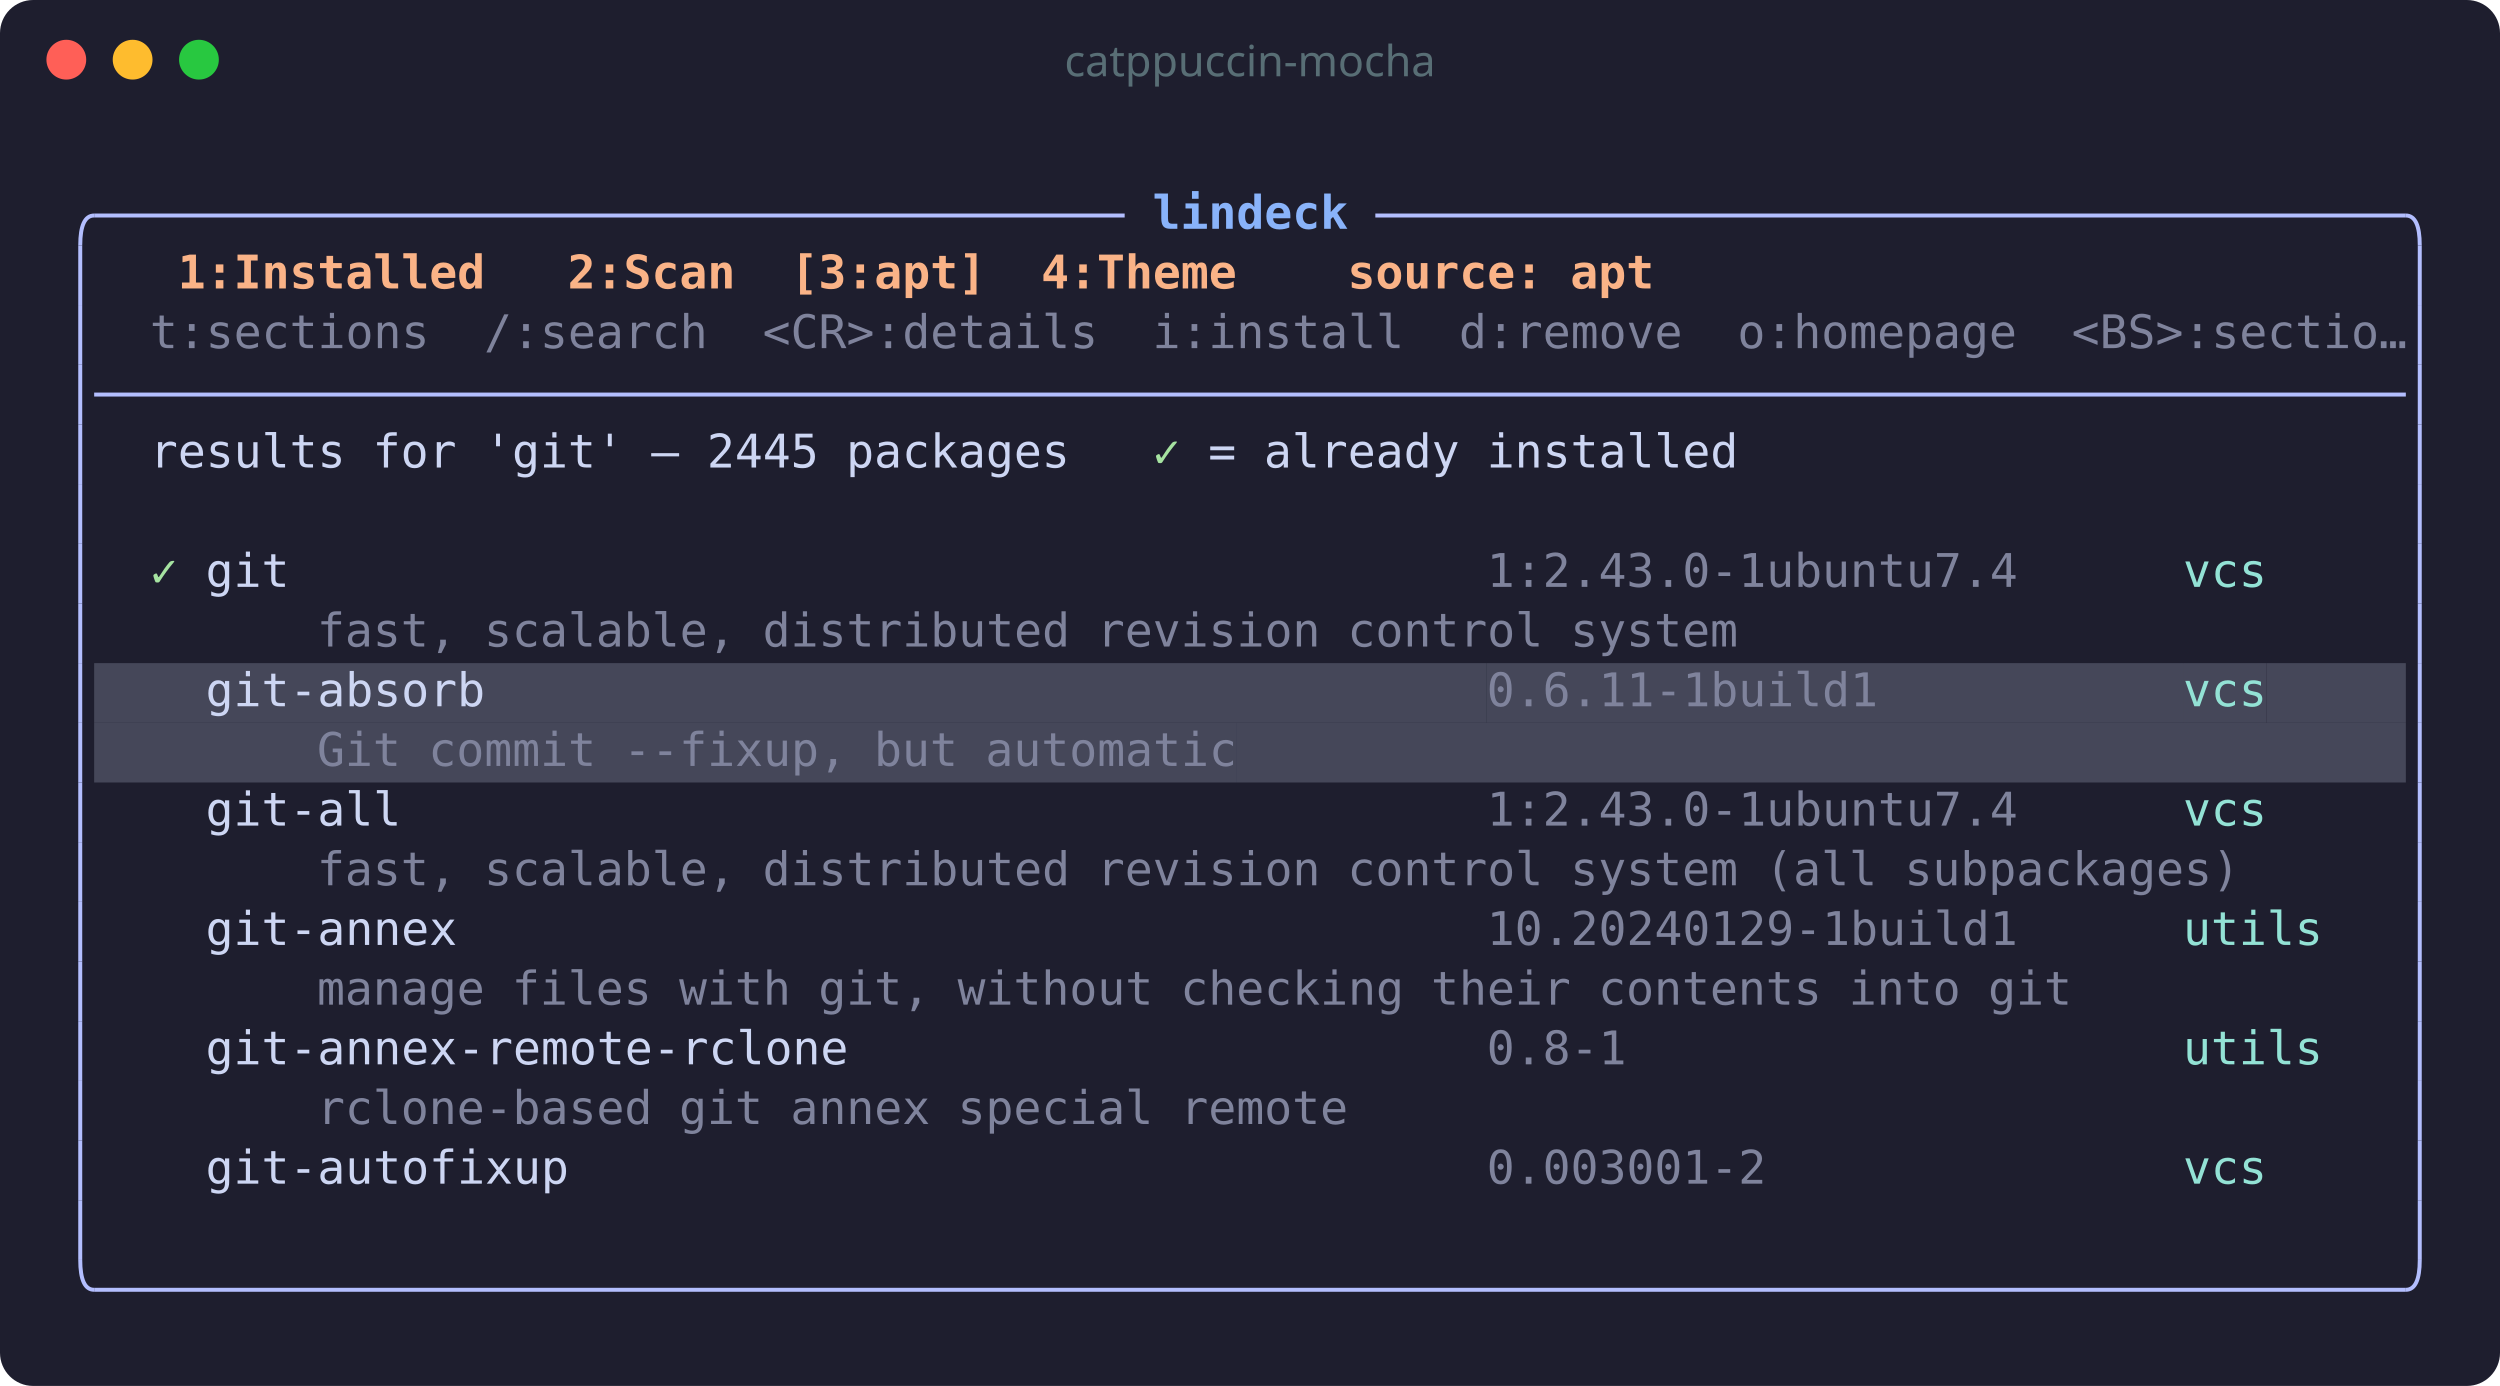
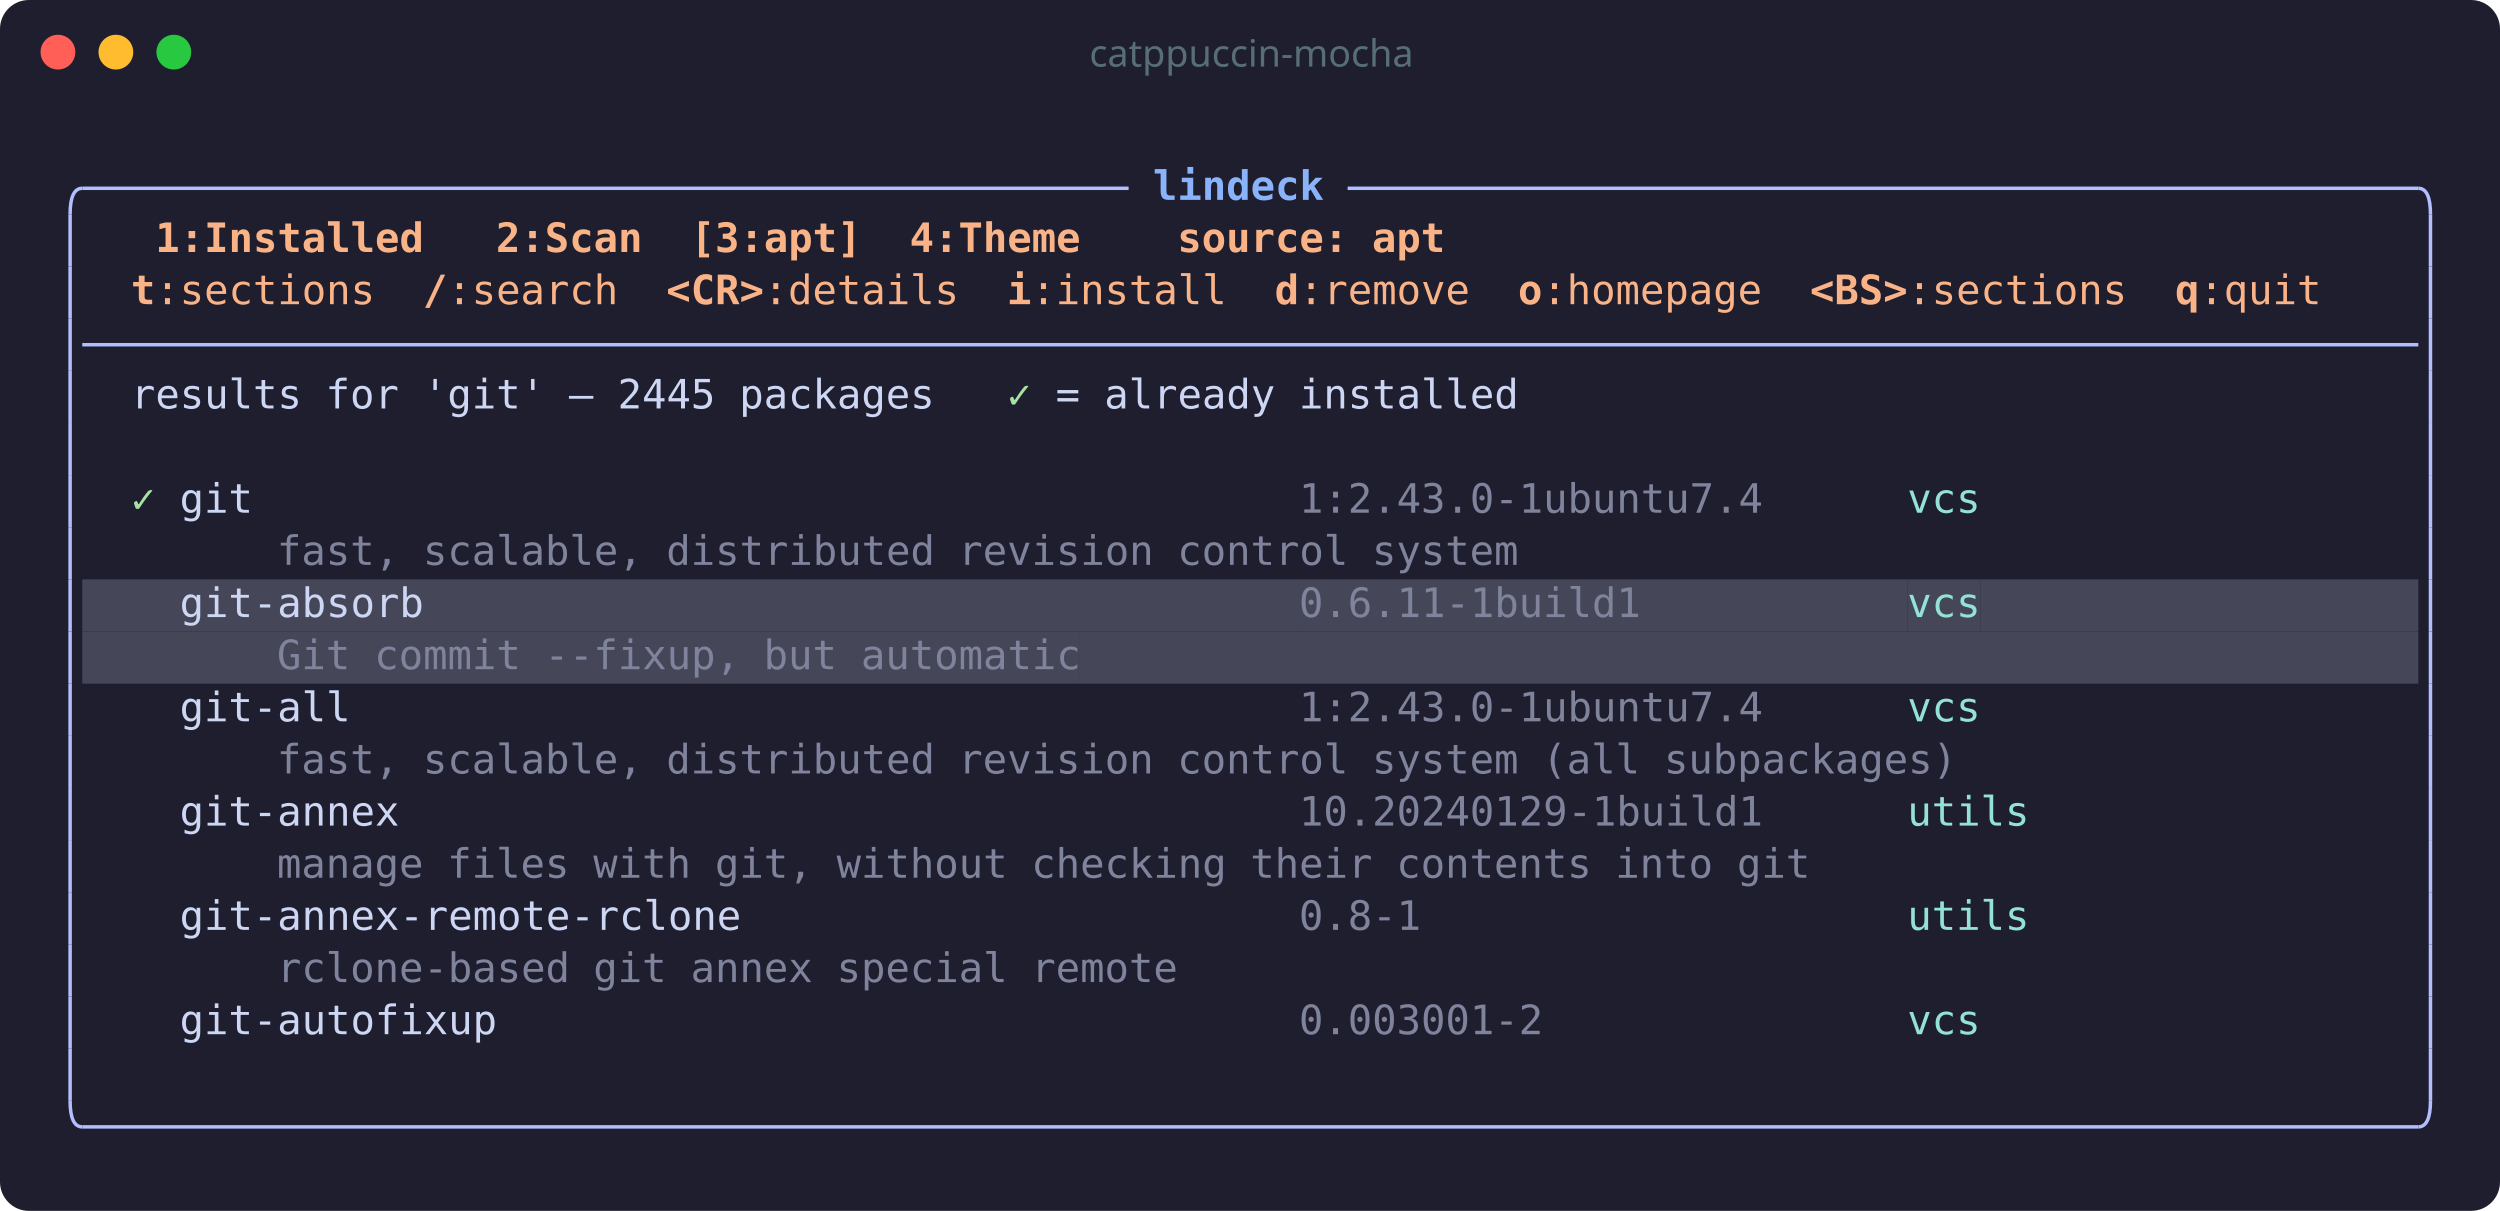
- <svg xmlns="http://www.w3.org/2000/svg" width="754" height="418" viewBox="0 0 754 418">
+ <svg xmlns="http://www.w3.org/2000/svg" width="863" height="418" viewBox="0 0 863 418">
  <rect width="100%" height="100%" rx="10" fill="#1e1e2e" />
  <circle cx="20" cy="18" r="6" fill="#ff5f57" />
  <circle cx="40" cy="18" r="6" fill="#febc2e" />
  <circle cx="60" cy="18" r="6" fill="#28c840" />
-   <text x="377" y="23" fill="#586e75" font-family="ui-sans-serif,system-ui,sans-serif" font-size="13" text-anchor="middle">catppuccin-mocha</text>
+   <text x="432" y="23" fill="#586e75" font-family="ui-sans-serif,system-ui,sans-serif" font-size="13" text-anchor="middle">catppuccin-mocha</text>
  <g font-family="ui-monospace,SFMono-Regular,Menlo,Consolas,'DejaVu Sans Mono',monospace" font-size="14" xml:space="preserve">
    <path d="M28.4,65.0 Q24.2,65.0 24.2,74.0" stroke="#b3befe" stroke-width="1.2" fill="none" />
-     <line x1="28.4" y1="65.0" x2="339.2" y2="65.0" stroke="#b3befe" stroke-width="1.2" fill="none" />
-     <text x="347.6" y="69.0" fill="#89b3fa" font-weight="bold" textLength="58.8" lengthAdjust="spacingAndGlyphs">lindeck</text>
-     <line x1="414.8" y1="65.0" x2="725.6" y2="65.0" stroke="#b3befe" stroke-width="1.2" fill="none" />
-     <path d="M725.6,65.0 Q729.8,65.0 729.8,74.0" stroke="#b3befe" stroke-width="1.2" fill="none" />
+     <line x1="28.4" y1="65.0" x2="389.6" y2="65.0" stroke="#b3befe" stroke-width="1.2" fill="none" />
+     <text x="398.0" y="69.0" fill="#89b3fa" font-weight="bold" textLength="58.8" lengthAdjust="spacingAndGlyphs">lindeck</text>
+     <line x1="465.2" y1="65.0" x2="834.8" y2="65.0" stroke="#b3befe" stroke-width="1.2" fill="none" />
+     <path d="M834.8,65.0 Q839.0,65.0 839.0,74.0" stroke="#b3befe" stroke-width="1.2" fill="none" />
    <line x1="24.2" y1="74.0" x2="24.2" y2="92.0" stroke="#b3befe" stroke-width="1.2" fill="none" />
    <text x="53.6" y="87.0" fill="#fab387" font-weight="bold" textLength="92.4" lengthAdjust="spacingAndGlyphs">1:Installed</text>
    <text x="171.2" y="87.0" fill="#fab387" font-weight="bold" textLength="50.4" lengthAdjust="spacingAndGlyphs">2:Scan</text>
    <text x="238.4" y="87.0" fill="#fab387" font-weight="bold" textLength="58.8" lengthAdjust="spacingAndGlyphs">[3:apt]</text>
    <text x="314.0" y="87.0" fill="#fab387" font-weight="bold" textLength="58.8" lengthAdjust="spacingAndGlyphs">4:Theme</text>
    <text x="406.4" y="87.0" fill="#fab387" font-weight="bold" textLength="58.8" lengthAdjust="spacingAndGlyphs">source:</text>
    <text x="473.6" y="87.0" fill="#fab387" font-weight="bold" textLength="25.2" lengthAdjust="spacingAndGlyphs">apt</text>
-     <line x1="729.8" y1="74.0" x2="729.8" y2="92.0" stroke="#b3befe" stroke-width="1.2" fill="none" />
+     <line x1="839.0" y1="74.0" x2="839.0" y2="92.0" stroke="#b3befe" stroke-width="1.2" fill="none" />
    <line x1="24.2" y1="92.0" x2="24.2" y2="110.0" stroke="#b3befe" stroke-width="1.2" fill="none" />
-     <text x="45.2" y="105.0" fill="#7f839c" textLength="84.0" lengthAdjust="spacingAndGlyphs">t:sections</text>
-     <text x="146.0" y="105.0" fill="#7f839c" textLength="67.2" lengthAdjust="spacingAndGlyphs">/:search</text>
-     <text x="230.0" y="105.0" fill="#7f839c" textLength="100.8" lengthAdjust="spacingAndGlyphs">&lt;CR&gt;:details</text>
-     <text x="347.6" y="105.0" fill="#7f839c" textLength="75.6" lengthAdjust="spacingAndGlyphs">i:install</text>
-     <text x="440.0" y="105.0" fill="#7f839c" textLength="67.2" lengthAdjust="spacingAndGlyphs">d:remove</text>
-     <text x="524.0" y="105.0" fill="#7f839c" textLength="84.0" lengthAdjust="spacingAndGlyphs">o:homepage</text>
-     <text x="624.8" y="105.0" fill="#7f839c" textLength="100.8" lengthAdjust="spacingAndGlyphs">&lt;BS&gt;:sectio…</text>
-     <line x1="729.8" y1="92.0" x2="729.8" y2="110.0" stroke="#b3befe" stroke-width="1.2" fill="none" />
+     <text x="45.2" y="105.0" fill="#fab387" font-weight="bold" textLength="8.4" lengthAdjust="spacingAndGlyphs">t</text>
+     <text x="53.6" y="105.0" fill="#fab387" textLength="75.6" lengthAdjust="spacingAndGlyphs">:sections</text>
+     <text x="146.0" y="105.0" fill="#fab387" font-weight="bold" textLength="8.4" lengthAdjust="spacingAndGlyphs">/</text>
+     <text x="154.4" y="105.0" fill="#fab387" textLength="58.8" lengthAdjust="spacingAndGlyphs">:search</text>
+     <text x="230.0" y="105.0" fill="#fab387" font-weight="bold" textLength="33.6" lengthAdjust="spacingAndGlyphs">&lt;CR&gt;</text>
+     <text x="263.6" y="105.0" fill="#fab387" textLength="67.2" lengthAdjust="spacingAndGlyphs">:details</text>
+     <text x="347.6" y="105.0" fill="#fab387" font-weight="bold" textLength="8.4" lengthAdjust="spacingAndGlyphs">i</text>
+     <text x="356.0" y="105.0" fill="#fab387" textLength="67.2" lengthAdjust="spacingAndGlyphs">:install</text>
+     <text x="440.0" y="105.0" fill="#fab387" font-weight="bold" textLength="8.4" lengthAdjust="spacingAndGlyphs">d</text>
+     <text x="448.4" y="105.0" fill="#fab387" textLength="58.8" lengthAdjust="spacingAndGlyphs">:remove</text>
+     <text x="524.0" y="105.0" fill="#fab387" font-weight="bold" textLength="8.4" lengthAdjust="spacingAndGlyphs">o</text>
+     <text x="532.4" y="105.0" fill="#fab387" textLength="75.6" lengthAdjust="spacingAndGlyphs">:homepage</text>
+     <text x="624.8" y="105.0" fill="#fab387" font-weight="bold" textLength="33.6" lengthAdjust="spacingAndGlyphs">&lt;BS&gt;</text>
+     <text x="658.4" y="105.0" fill="#fab387" textLength="75.6" lengthAdjust="spacingAndGlyphs">:sections</text>
+     <text x="750.8" y="105.0" fill="#fab387" font-weight="bold" textLength="8.4" lengthAdjust="spacingAndGlyphs">q</text>
+     <text x="759.2" y="105.0" fill="#fab387" textLength="42.0" lengthAdjust="spacingAndGlyphs">:quit</text>
+     <line x1="839.0" y1="92.0" x2="839.0" y2="110.0" stroke="#b3befe" stroke-width="1.2" fill="none" />
    <line x1="24.2" y1="110.0" x2="24.2" y2="128.0" stroke="#b3befe" stroke-width="1.2" fill="none" />
-     <line x1="28.4" y1="119.0" x2="725.6" y2="119.0" stroke="#b3befe" stroke-width="1.2" fill="none" />
-     <line x1="729.8" y1="110.0" x2="729.8" y2="128.0" stroke="#b3befe" stroke-width="1.2" fill="none" />
+     <line x1="28.4" y1="119.0" x2="834.8" y2="119.0" stroke="#b3befe" stroke-width="1.2" fill="none" />
+     <line x1="839.0" y1="110.0" x2="839.0" y2="128.0" stroke="#b3befe" stroke-width="1.2" fill="none" />
    <line x1="24.2" y1="128.0" x2="24.2" y2="146.0" stroke="#b3befe" stroke-width="1.2" fill="none" />
    <text x="45.2" y="141.0" fill="#cdd6f3" textLength="58.8" lengthAdjust="spacingAndGlyphs">results</text>
    <text x="112.4" y="141.0" fill="#cdd6f3" textLength="25.2" lengthAdjust="spacingAndGlyphs">for</text>
    <text x="146.0" y="141.0" fill="#cdd6f3" textLength="42.0" lengthAdjust="spacingAndGlyphs">'git'</text>
    <text x="196.4" y="141.0" fill="#cdd6f3" textLength="8.4" lengthAdjust="spacingAndGlyphs">—</text>
    <text x="213.2" y="141.0" fill="#cdd6f3" textLength="33.6" lengthAdjust="spacingAndGlyphs">2445</text>
    <text x="255.2" y="141.0" fill="#cdd6f3" textLength="67.2" lengthAdjust="spacingAndGlyphs">packages</text>
    <text x="347.6" y="141.0" fill="#a6e3a1" textLength="8.4" lengthAdjust="spacingAndGlyphs">✓</text>
    <text x="364.4" y="141.0" fill="#cdd6f3" textLength="8.4" lengthAdjust="spacingAndGlyphs">=</text>
    <text x="381.2" y="141.0" fill="#cdd6f3" textLength="58.8" lengthAdjust="spacingAndGlyphs">already</text>
    <text x="448.4" y="141.0" fill="#cdd6f3" textLength="75.6" lengthAdjust="spacingAndGlyphs">installed</text>
-     <line x1="729.8" y1="128.0" x2="729.8" y2="146.0" stroke="#b3befe" stroke-width="1.2" fill="none" />
+     <line x1="839.0" y1="128.0" x2="839.0" y2="146.0" stroke="#b3befe" stroke-width="1.2" fill="none" />
    <line x1="24.2" y1="146.0" x2="24.2" y2="164.0" stroke="#b3befe" stroke-width="1.2" fill="none" />
-     <line x1="729.8" y1="146.0" x2="729.8" y2="164.0" stroke="#b3befe" stroke-width="1.2" fill="none" />
+     <line x1="839.0" y1="146.0" x2="839.0" y2="164.0" stroke="#b3befe" stroke-width="1.2" fill="none" />
    <line x1="24.2" y1="164.0" x2="24.2" y2="182.0" stroke="#b3befe" stroke-width="1.2" fill="none" />
    <text x="45.2" y="177.0" fill="#a6e3a1" textLength="8.4" lengthAdjust="spacingAndGlyphs">✓</text>
    <text x="62.0" y="177.0" fill="#cdd6f3" textLength="25.2" lengthAdjust="spacingAndGlyphs">git</text>
    <text x="448.4" y="177.0" fill="#7f839c" textLength="159.6" lengthAdjust="spacingAndGlyphs">1:2.43.0-1ubuntu7.4</text>
    <text x="658.4" y="177.0" fill="#93e2d5" textLength="25.2" lengthAdjust="spacingAndGlyphs">vcs</text>
-     <line x1="729.8" y1="164.0" x2="729.8" y2="182.0" stroke="#b3befe" stroke-width="1.2" fill="none" />
+     <line x1="839.0" y1="164.0" x2="839.0" y2="182.0" stroke="#b3befe" stroke-width="1.2" fill="none" />
    <line x1="24.2" y1="182.0" x2="24.2" y2="200.0" stroke="#b3befe" stroke-width="1.2" fill="none" />
    <text x="95.6" y="195.0" fill="#7f839c" textLength="42.0" lengthAdjust="spacingAndGlyphs">fast,</text>
    <text x="146.0" y="195.0" fill="#7f839c" textLength="75.6" lengthAdjust="spacingAndGlyphs">scalable,</text>
    <text x="230.0" y="195.0" fill="#7f839c" textLength="92.4" lengthAdjust="spacingAndGlyphs">distributed</text>
    <text x="330.8" y="195.0" fill="#7f839c" textLength="67.2" lengthAdjust="spacingAndGlyphs">revision</text>
    <text x="406.4" y="195.0" fill="#7f839c" textLength="58.8" lengthAdjust="spacingAndGlyphs">control</text>
    <text x="473.6" y="195.0" fill="#7f839c" textLength="50.4" lengthAdjust="spacingAndGlyphs">system</text>
-     <line x1="729.8" y1="182.0" x2="729.8" y2="200.0" stroke="#b3befe" stroke-width="1.2" fill="none" />
+     <line x1="839.0" y1="182.0" x2="839.0" y2="200.0" stroke="#b3befe" stroke-width="1.2" fill="none" />
    <line x1="24.2" y1="200.0" x2="24.2" y2="218.0" stroke="#b3befe" stroke-width="1.2" fill="none" />
    <rect x="28.4" y="200.0" width="420.0" height="18" fill="#454759" />
    <text x="62.0" y="213.0" fill="#cdd6f3" textLength="84.0" lengthAdjust="spacingAndGlyphs">git-absorb</text>
    <rect x="448.4" y="200.0" width="210.0" height="18" fill="#454759" />
    <text x="448.4" y="213.0" fill="#7f839c" textLength="117.6" lengthAdjust="spacingAndGlyphs">0.6.11-1build1</text>
    <rect x="658.4" y="200.0" width="25.2" height="18" fill="#454759" />
    <text x="658.4" y="213.0" fill="#93e2d5" textLength="25.2" lengthAdjust="spacingAndGlyphs">vcs</text>
-     <rect x="683.6" y="200.0" width="42.0" height="18" fill="#454759" />
-     <line x1="729.8" y1="200.0" x2="729.8" y2="218.0" stroke="#b3befe" stroke-width="1.2" fill="none" />
+     <rect x="683.6" y="200.0" width="151.2" height="18" fill="#454759" />
+     <line x1="839.0" y1="200.0" x2="839.0" y2="218.0" stroke="#b3befe" stroke-width="1.2" fill="none" />
    <line x1="24.2" y1="218.0" x2="24.2" y2="236.0" stroke="#b3befe" stroke-width="1.2" fill="none" />
    <rect x="28.4" y="218.0" width="344.4" height="18" fill="#454759" />
    <text x="95.6" y="231.0" fill="#7f839c" textLength="25.2" lengthAdjust="spacingAndGlyphs">Git</text>
    <text x="129.2" y="231.0" fill="#7f839c" textLength="50.4" lengthAdjust="spacingAndGlyphs">commit</text>
    <text x="188.0" y="231.0" fill="#7f839c" textLength="67.2" lengthAdjust="spacingAndGlyphs">--fixup,</text>
    <text x="263.6" y="231.0" fill="#7f839c" textLength="25.2" lengthAdjust="spacingAndGlyphs">but</text>
    <text x="297.2" y="231.0" fill="#7f839c" textLength="75.6" lengthAdjust="spacingAndGlyphs">automatic</text>
-     <rect x="372.8" y="218.0" width="352.8" height="18" fill="#454759" />
-     <line x1="729.8" y1="218.0" x2="729.8" y2="236.0" stroke="#b3befe" stroke-width="1.2" fill="none" />
+     <rect x="372.8" y="218.0" width="462.0" height="18" fill="#454759" />
+     <line x1="839.0" y1="218.0" x2="839.0" y2="236.0" stroke="#b3befe" stroke-width="1.2" fill="none" />
    <line x1="24.2" y1="236.0" x2="24.2" y2="254.0" stroke="#b3befe" stroke-width="1.2" fill="none" />
    <text x="62.0" y="249.0" fill="#cdd6f3" textLength="58.8" lengthAdjust="spacingAndGlyphs">git-all</text>
    <text x="448.4" y="249.0" fill="#7f839c" textLength="159.6" lengthAdjust="spacingAndGlyphs">1:2.43.0-1ubuntu7.4</text>
    <text x="658.4" y="249.0" fill="#93e2d5" textLength="25.2" lengthAdjust="spacingAndGlyphs">vcs</text>
-     <line x1="729.8" y1="236.0" x2="729.8" y2="254.0" stroke="#b3befe" stroke-width="1.2" fill="none" />
+     <line x1="839.0" y1="236.0" x2="839.0" y2="254.0" stroke="#b3befe" stroke-width="1.2" fill="none" />
    <line x1="24.2" y1="254.0" x2="24.2" y2="272.0" stroke="#b3befe" stroke-width="1.2" fill="none" />
    <text x="95.6" y="267.0" fill="#7f839c" textLength="42.0" lengthAdjust="spacingAndGlyphs">fast,</text>
    <text x="146.0" y="267.0" fill="#7f839c" textLength="75.6" lengthAdjust="spacingAndGlyphs">scalable,</text>
    <text x="230.0" y="267.0" fill="#7f839c" textLength="92.4" lengthAdjust="spacingAndGlyphs">distributed</text>
    <text x="330.8" y="267.0" fill="#7f839c" textLength="67.2" lengthAdjust="spacingAndGlyphs">revision</text>
    <text x="406.4" y="267.0" fill="#7f839c" textLength="58.8" lengthAdjust="spacingAndGlyphs">control</text>
    <text x="473.6" y="267.0" fill="#7f839c" textLength="50.4" lengthAdjust="spacingAndGlyphs">system</text>
    <text x="532.4" y="267.0" fill="#7f839c" textLength="33.6" lengthAdjust="spacingAndGlyphs">(all</text>
    <text x="574.4" y="267.0" fill="#7f839c" textLength="100.8" lengthAdjust="spacingAndGlyphs">subpackages)</text>
-     <line x1="729.8" y1="254.0" x2="729.8" y2="272.0" stroke="#b3befe" stroke-width="1.2" fill="none" />
+     <line x1="839.0" y1="254.0" x2="839.0" y2="272.0" stroke="#b3befe" stroke-width="1.2" fill="none" />
    <line x1="24.2" y1="272.0" x2="24.2" y2="290.0" stroke="#b3befe" stroke-width="1.2" fill="none" />
    <text x="62.0" y="285.0" fill="#cdd6f3" textLength="75.6" lengthAdjust="spacingAndGlyphs">git-annex</text>
    <text x="448.4" y="285.0" fill="#7f839c" textLength="159.6" lengthAdjust="spacingAndGlyphs">10.20240129-1build1</text>
    <text x="658.4" y="285.0" fill="#93e2d5" textLength="42.0" lengthAdjust="spacingAndGlyphs">utils</text>
-     <line x1="729.8" y1="272.0" x2="729.8" y2="290.0" stroke="#b3befe" stroke-width="1.2" fill="none" />
+     <line x1="839.0" y1="272.0" x2="839.0" y2="290.0" stroke="#b3befe" stroke-width="1.2" fill="none" />
    <line x1="24.2" y1="290.0" x2="24.2" y2="308.0" stroke="#b3befe" stroke-width="1.2" fill="none" />
    <text x="95.6" y="303.0" fill="#7f839c" textLength="50.4" lengthAdjust="spacingAndGlyphs">manage</text>
    <text x="154.4" y="303.0" fill="#7f839c" textLength="42.0" lengthAdjust="spacingAndGlyphs">files</text>
    <text x="204.8" y="303.0" fill="#7f839c" textLength="33.6" lengthAdjust="spacingAndGlyphs">with</text>
    <text x="246.8" y="303.0" fill="#7f839c" textLength="33.6" lengthAdjust="spacingAndGlyphs">git,</text>
    <text x="288.8" y="303.0" fill="#7f839c" textLength="58.8" lengthAdjust="spacingAndGlyphs">without</text>
    <text x="356.0" y="303.0" fill="#7f839c" textLength="67.2" lengthAdjust="spacingAndGlyphs">checking</text>
    <text x="431.6" y="303.0" fill="#7f839c" textLength="42.0" lengthAdjust="spacingAndGlyphs">their</text>
    <text x="482.0" y="303.0" fill="#7f839c" textLength="67.2" lengthAdjust="spacingAndGlyphs">contents</text>
    <text x="557.6" y="303.0" fill="#7f839c" textLength="33.6" lengthAdjust="spacingAndGlyphs">into</text>
    <text x="599.6" y="303.0" fill="#7f839c" textLength="25.2" lengthAdjust="spacingAndGlyphs">git</text>
-     <line x1="729.8" y1="290.0" x2="729.8" y2="308.0" stroke="#b3befe" stroke-width="1.2" fill="none" />
+     <line x1="839.0" y1="290.0" x2="839.0" y2="308.0" stroke="#b3befe" stroke-width="1.2" fill="none" />
    <line x1="24.2" y1="308.0" x2="24.2" y2="326.0" stroke="#b3befe" stroke-width="1.2" fill="none" />
    <text x="62.0" y="321.0" fill="#cdd6f3" textLength="193.2" lengthAdjust="spacingAndGlyphs">git-annex-remote-rclone</text>
    <text x="448.4" y="321.0" fill="#7f839c" textLength="42.0" lengthAdjust="spacingAndGlyphs">0.8-1</text>
    <text x="658.4" y="321.0" fill="#93e2d5" textLength="42.0" lengthAdjust="spacingAndGlyphs">utils</text>
-     <line x1="729.8" y1="308.0" x2="729.8" y2="326.0" stroke="#b3befe" stroke-width="1.2" fill="none" />
+     <line x1="839.0" y1="308.0" x2="839.0" y2="326.0" stroke="#b3befe" stroke-width="1.2" fill="none" />
    <line x1="24.2" y1="326.0" x2="24.2" y2="344.0" stroke="#b3befe" stroke-width="1.2" fill="none" />
    <text x="95.6" y="339.0" fill="#7f839c" textLength="100.8" lengthAdjust="spacingAndGlyphs">rclone-based</text>
    <text x="204.8" y="339.0" fill="#7f839c" textLength="25.2" lengthAdjust="spacingAndGlyphs">git</text>
    <text x="238.4" y="339.0" fill="#7f839c" textLength="42.0" lengthAdjust="spacingAndGlyphs">annex</text>
    <text x="288.8" y="339.0" fill="#7f839c" textLength="58.8" lengthAdjust="spacingAndGlyphs">special</text>
    <text x="356.0" y="339.0" fill="#7f839c" textLength="50.4" lengthAdjust="spacingAndGlyphs">remote</text>
-     <line x1="729.8" y1="326.0" x2="729.8" y2="344.0" stroke="#b3befe" stroke-width="1.2" fill="none" />
+     <line x1="839.0" y1="326.0" x2="839.0" y2="344.0" stroke="#b3befe" stroke-width="1.2" fill="none" />
    <line x1="24.2" y1="344.0" x2="24.2" y2="362.0" stroke="#b3befe" stroke-width="1.2" fill="none" />
    <text x="62.0" y="357.0" fill="#cdd6f3" textLength="109.2" lengthAdjust="spacingAndGlyphs">git-autofixup</text>
    <text x="448.4" y="357.0" fill="#7f839c" textLength="84.0" lengthAdjust="spacingAndGlyphs">0.003001-2</text>
    <text x="658.4" y="357.0" fill="#93e2d5" textLength="25.2" lengthAdjust="spacingAndGlyphs">vcs</text>
-     <line x1="729.8" y1="344.0" x2="729.8" y2="362.0" stroke="#b3befe" stroke-width="1.2" fill="none" />
+     <line x1="839.0" y1="344.0" x2="839.0" y2="362.0" stroke="#b3befe" stroke-width="1.2" fill="none" />
    <line x1="24.2" y1="362.0" x2="24.2" y2="380.0" stroke="#b3befe" stroke-width="1.2" fill="none" />
-     <line x1="729.8" y1="362.0" x2="729.8" y2="380.0" stroke="#b3befe" stroke-width="1.2" fill="none" />
+     <line x1="839.0" y1="362.0" x2="839.0" y2="380.0" stroke="#b3befe" stroke-width="1.2" fill="none" />
    <path d="M24.2,380.0 Q24.2,389.0 28.4,389.0" stroke="#b3befe" stroke-width="1.2" fill="none" />
-     <line x1="28.4" y1="389.0" x2="725.6" y2="389.0" stroke="#b3befe" stroke-width="1.2" fill="none" />
-     <path d="M729.8,380.0 Q729.8,389.0 725.6,389.0" stroke="#b3befe" stroke-width="1.2" fill="none" />
+     <line x1="28.4" y1="389.0" x2="834.8" y2="389.0" stroke="#b3befe" stroke-width="1.2" fill="none" />
+     <path d="M839.0,380.0 Q839.0,389.0 834.8,389.0" stroke="#b3befe" stroke-width="1.2" fill="none" />
  </g>
</svg>
